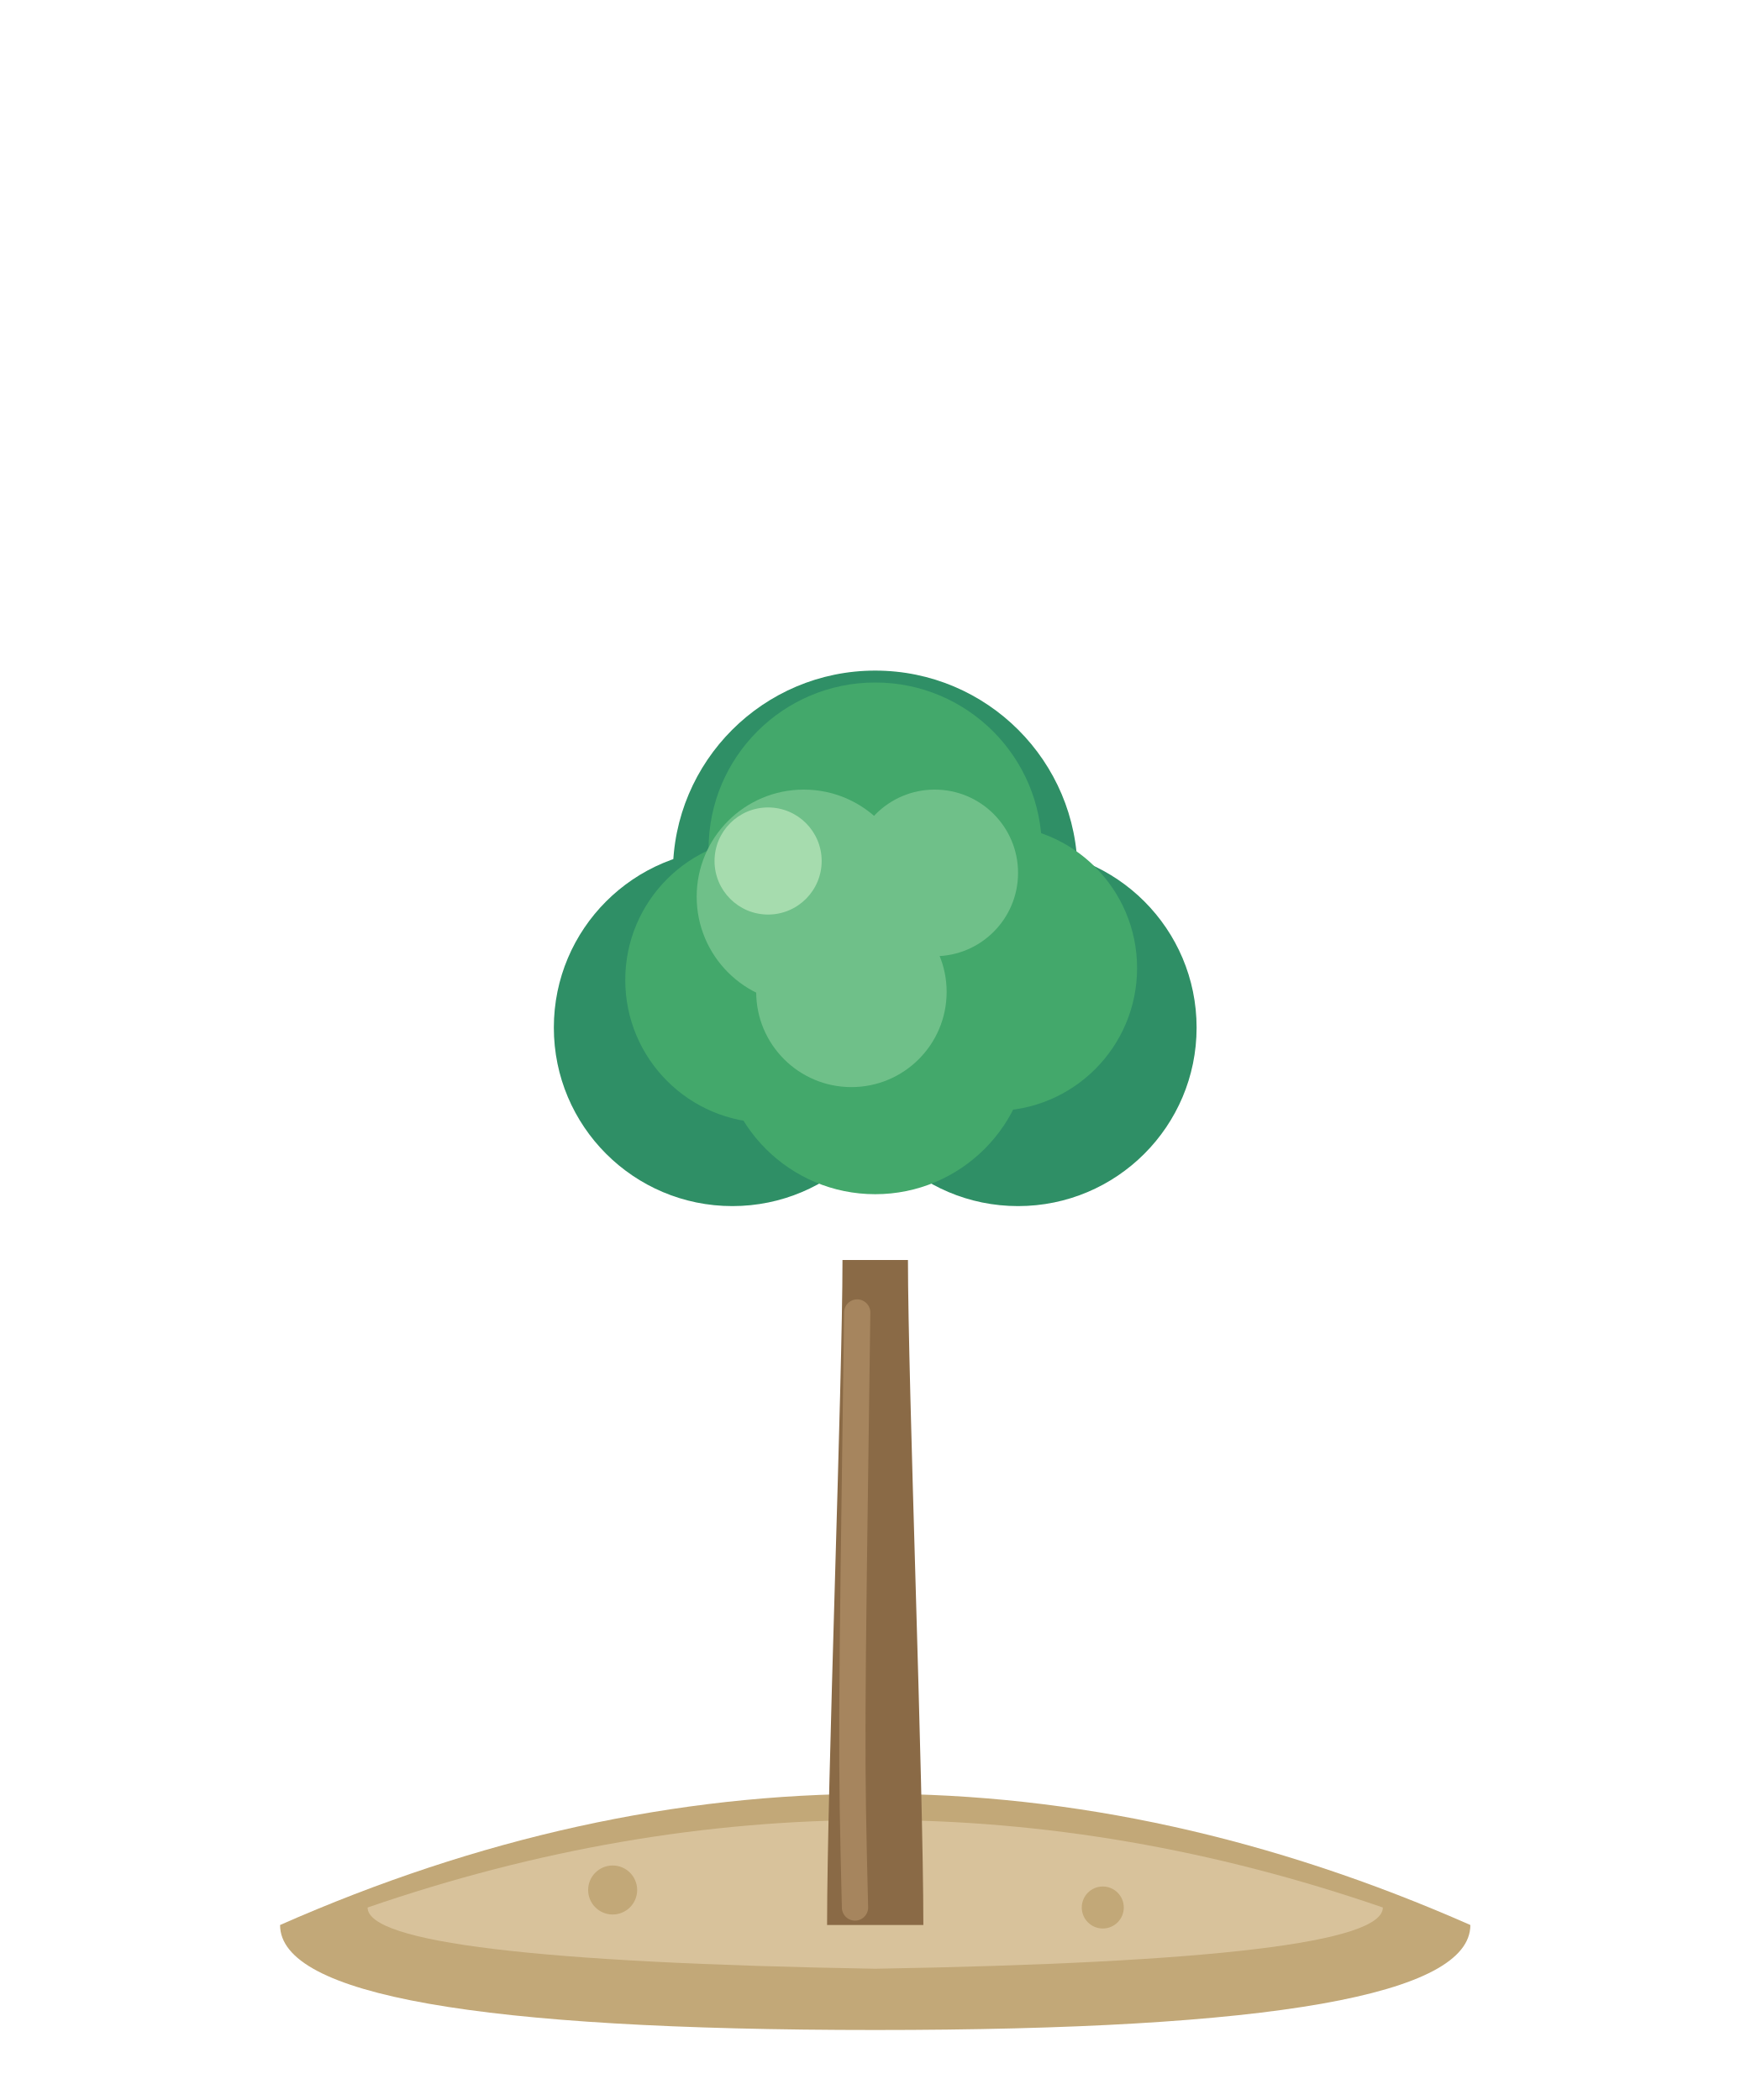
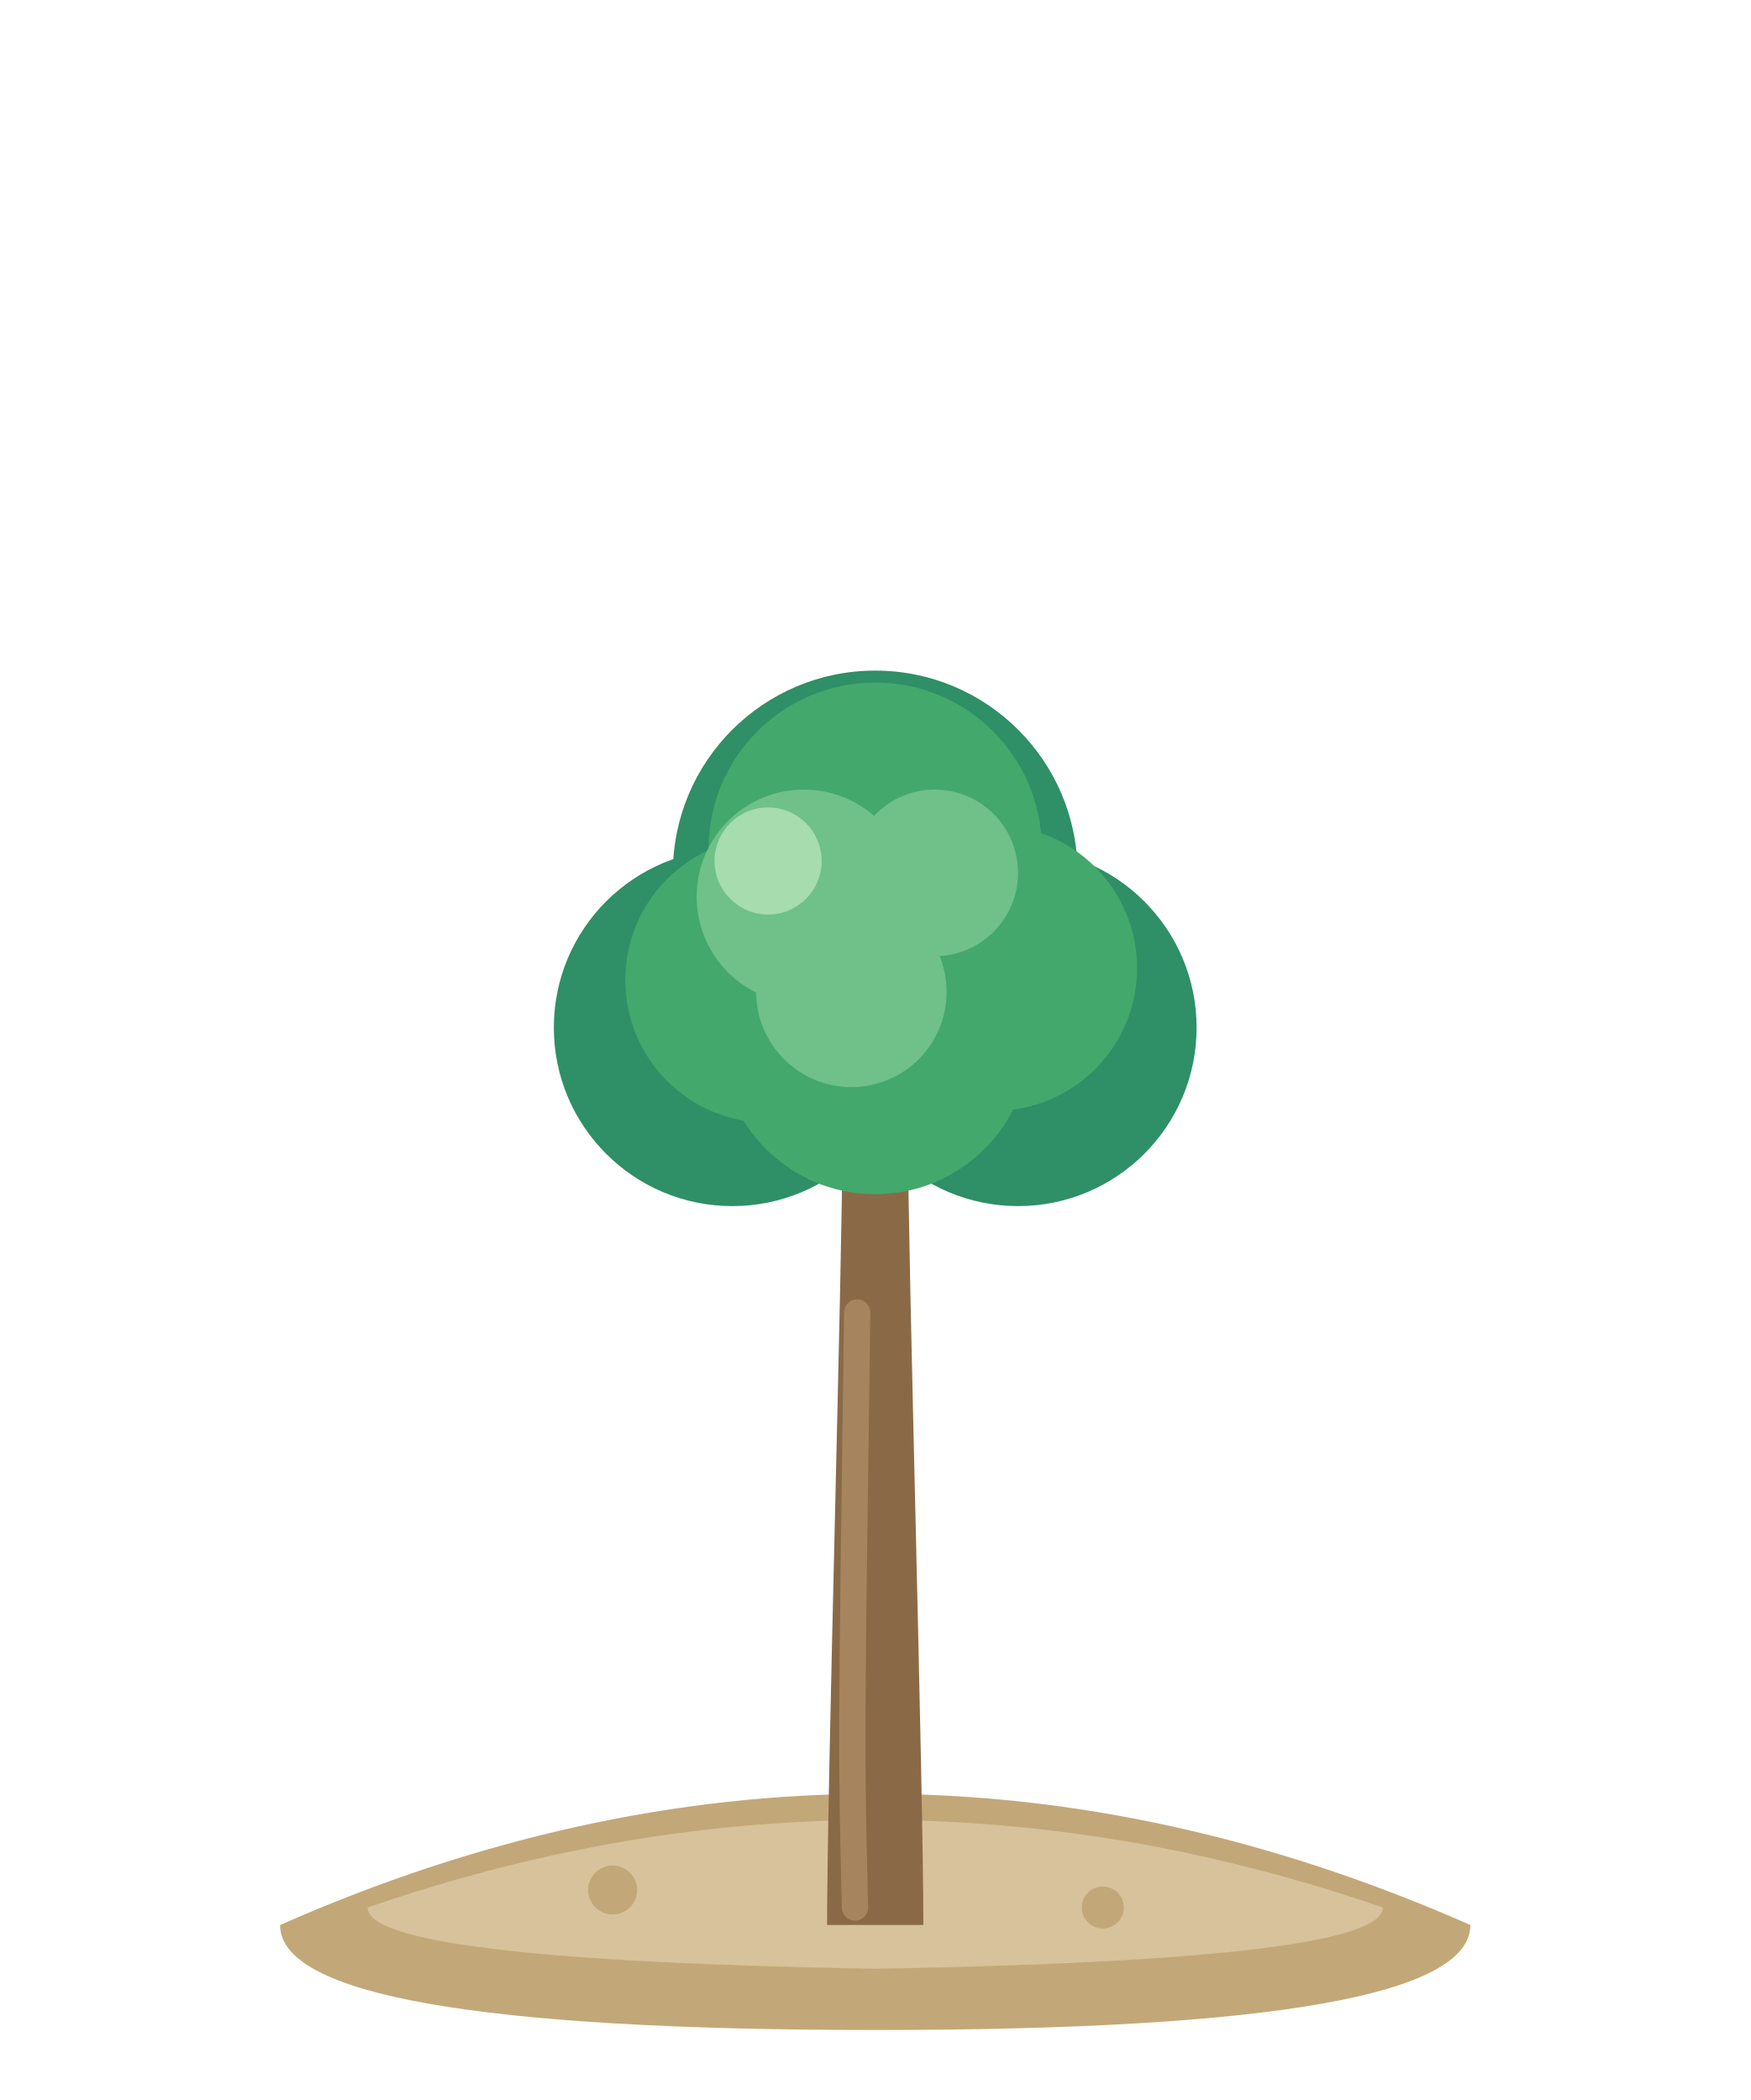
<svg xmlns="http://www.w3.org/2000/svg" viewBox="0 0 100 120">
  <path d="M16 110 Q50 95 84 110 Q84 116 50 116 Q16 116 16 110 Z" fill="#C2A878" />
  <path d="M21 109 Q50 99 79 109 Q79 112 50 112.5 Q21 112 21 109 Z" fill="#D8C29B" />
  <circle cx="35" cy="108" r="1.4" fill="#C2A878" />
  <circle cx="63" cy="109" r="1.2" fill="#C2A878" />
-   <path d="M47.25 110 C 47.25 102 48.13 79 48.13 72 L 51.87 72 C 51.87 79 52.75 102 52.75 110 Z" fill="#8A6A46" />
+   <path d="M47.25 110 C 47.25 102 48.13 71.92 48.13 64.92 L 51.87 64.92 C 51.87 71.92 52.75 102 52.75 110 Z" fill="#8A6A46" />
  <path d="M48.971 75 C 48.625 100 48.625 100 48.845 109" stroke="#A6855E" stroke-width="1.5" fill="none" stroke-linecap="round" />
  <circle cx="41.84" cy="58.72" r="10.2" fill="#2F8F66" />
  <circle cx="58.16" cy="58.72" r="10.2" fill="#2F8F66" />
  <circle cx="50" cy="49.88" r="11.56" fill="#2F8F66" />
  <circle cx="43.88" cy="56" r="8.16" fill="#43A86B" />
  <circle cx="56.8" cy="55.32" r="8.16" fill="#43A86B" />
  <circle cx="50" cy="48.52" r="9.52" fill="#43A86B" />
  <circle cx="50" cy="59.4" r="8.84" fill="#43A86B" />
  <circle cx="45.92" cy="51.24" r="6.12" fill="#6FC089" />
  <circle cx="53.4" cy="49.88" r="4.76" fill="#6FC089" />
  <circle cx="48.64" cy="56.68" r="5.44" fill="#6FC089" />
  <circle cx="43.88" cy="49.2" r="3.06" fill="#A6DCAE" />
</svg>
